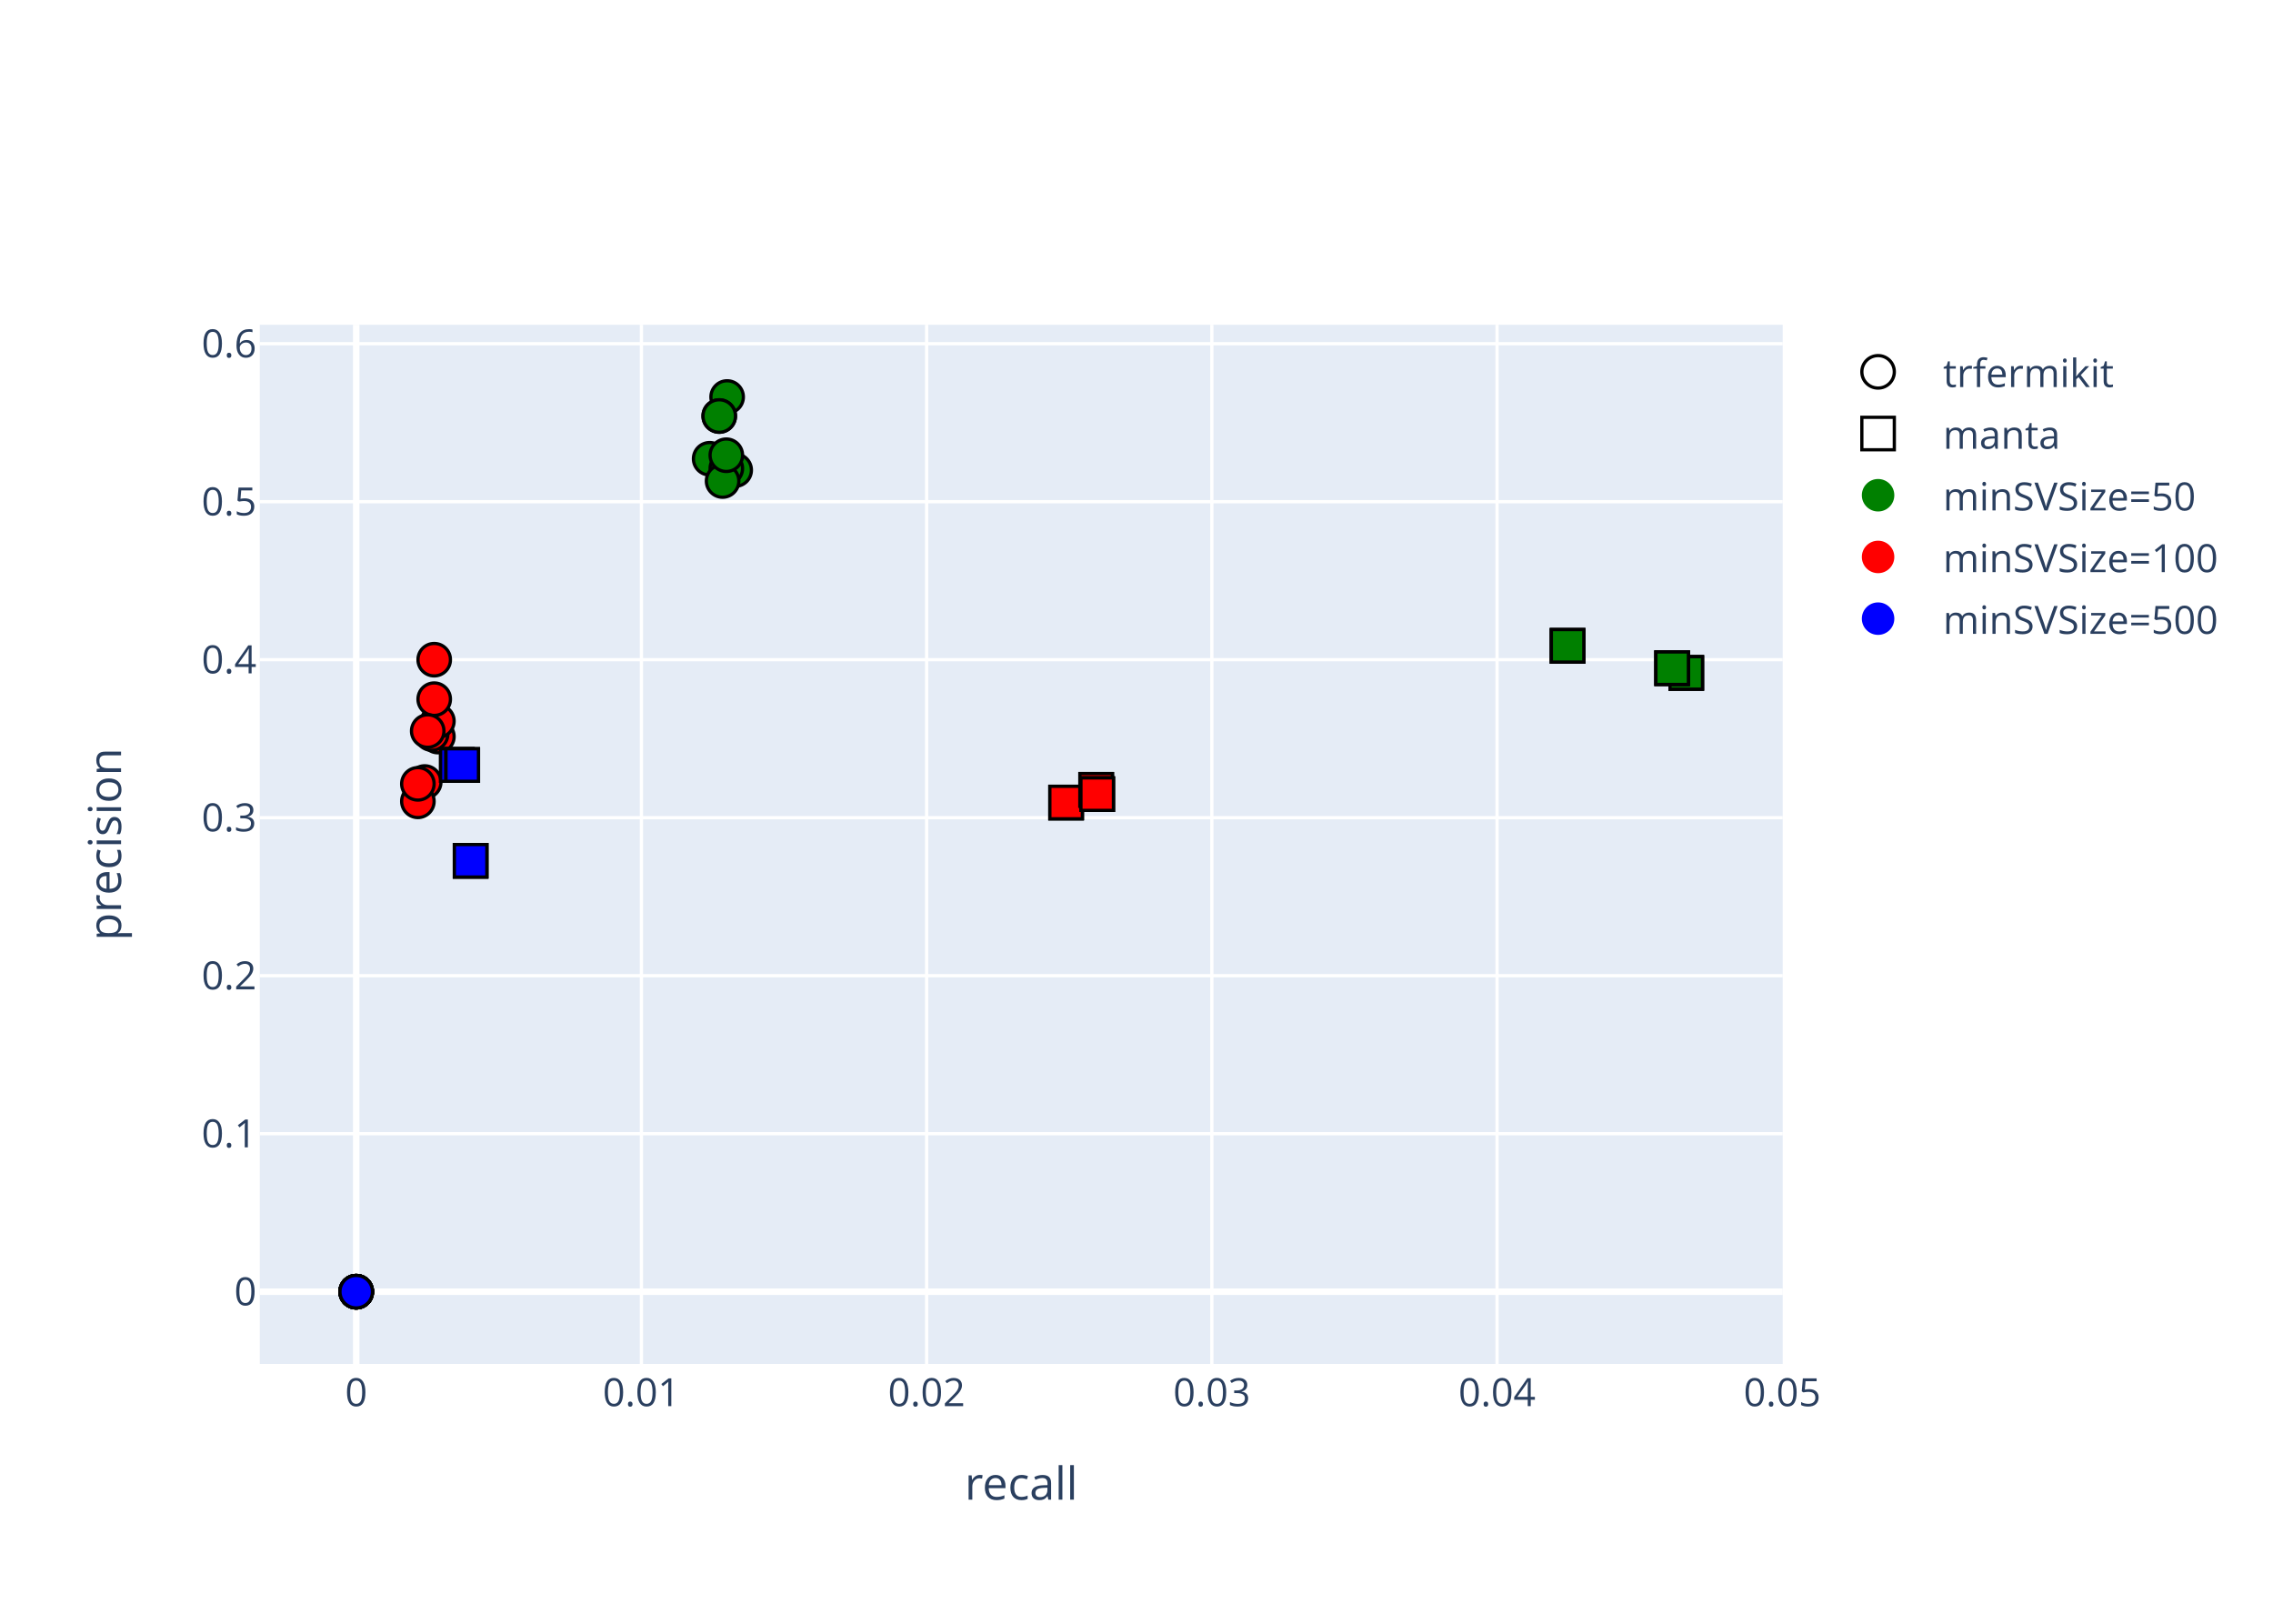
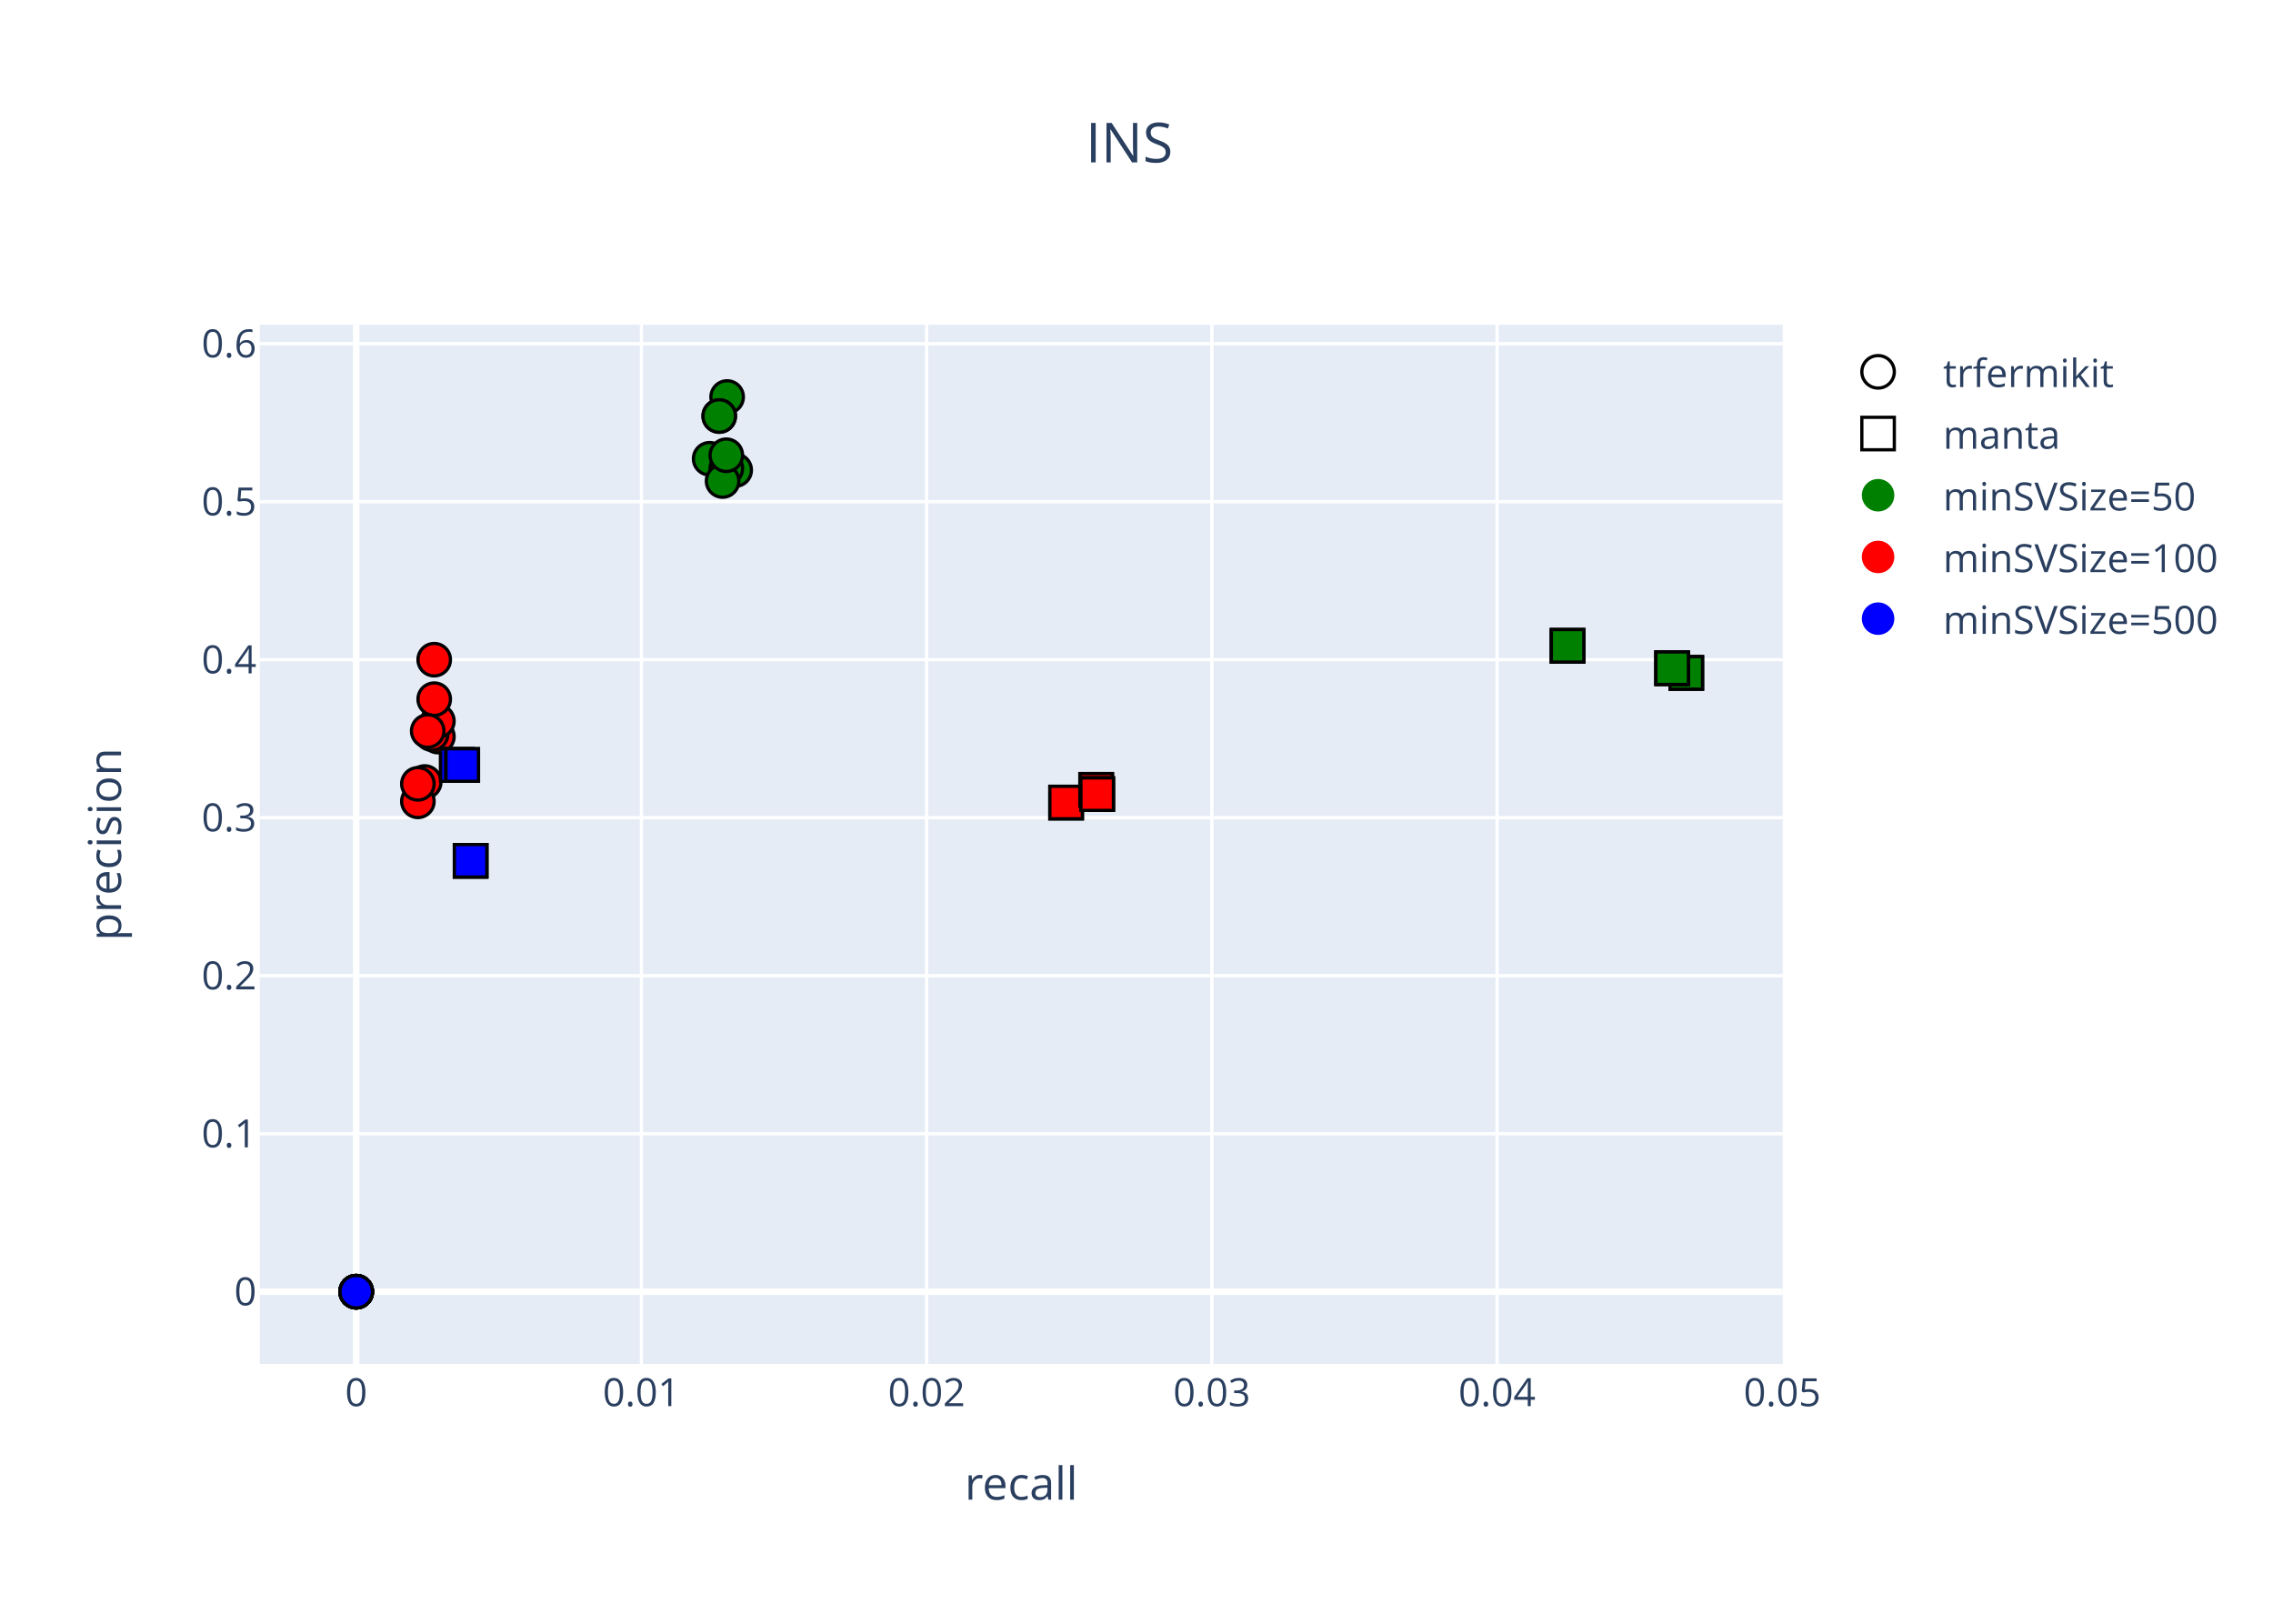
<svg xmlns="http://www.w3.org/2000/svg" class="main-svg" width="700" height="500" style="" viewBox="0 0 700 500">
  <rect x="0" y="0" width="700" height="500" style="fill: rgb(255, 255, 255); fill-opacity: 1;" />
-   <defs id="defs-d77877">
+   <defs id="defs-140441">
    <g class="clips">
-       <clipPath id="clipd77877xyplot" class="plotclip">
+       <clipPath id="clip140441xyplot" class="plotclip">
        <rect width="469" height="320" />
      </clipPath>
-       <clipPath class="axesclip" id="clipd77877x">
+       <clipPath class="axesclip" id="clip140441x">
        <rect x="80" y="0" width="469" height="500" />
      </clipPath>
-       <clipPath class="axesclip" id="clipd77877y">
+       <clipPath class="axesclip" id="clip140441y">
        <rect x="0" y="100" width="700" height="320" />
      </clipPath>
-       <clipPath class="axesclip" id="clipd77877xy">
+       <clipPath class="axesclip" id="clip140441xy">
        <rect x="80" y="100" width="469" height="320" />
      </clipPath>
    </g>
    <g class="gradients" />
  </defs>
  <g class="bglayer">
    <rect class="bg" x="80" y="100" width="469" height="320" style="fill: rgb(229, 236, 246); fill-opacity: 1; stroke-width: 0;" />
  </g>
  <g class="layer-below">
    <g class="imagelayer" />
    <g class="shapelayer" />
  </g>
  <g class="cartesianlayer">
    <g class="subplot xy">
      <g class="layer-subplot">
        <g class="shapelayer" />
        <g class="imagelayer" />
      </g>
      <g class="gridlayer">
        <g class="x">
          <path class="xgrid crisp" transform="translate(197.53,0)" d="M0,100v320" style="stroke: rgb(255, 255, 255); stroke-opacity: 1; stroke-width: 1px;" />
          <path class="xgrid crisp" transform="translate(285.37,0)" d="M0,100v320" style="stroke: rgb(255, 255, 255); stroke-opacity: 1; stroke-width: 1px;" />
          <path class="xgrid crisp" transform="translate(373.2,0)" d="M0,100v320" style="stroke: rgb(255, 255, 255); stroke-opacity: 1; stroke-width: 1px;" />
          <path class="xgrid crisp" transform="translate(461.04,0)" d="M0,100v320" style="stroke: rgb(255, 255, 255); stroke-opacity: 1; stroke-width: 1px;" />
        </g>
        <g class="y">
          <path class="ygrid crisp" transform="translate(0,349.1)" d="M80,0h469" style="stroke: rgb(255, 255, 255); stroke-opacity: 1; stroke-width: 1px;" />
          <path class="ygrid crisp" transform="translate(0,300.45)" d="M80,0h469" style="stroke: rgb(255, 255, 255); stroke-opacity: 1; stroke-width: 1px;" />
          <path class="ygrid crisp" transform="translate(0,251.79)" d="M80,0h469" style="stroke: rgb(255, 255, 255); stroke-opacity: 1; stroke-width: 1px;" />
          <path class="ygrid crisp" transform="translate(0,203.14)" d="M80,0h469" style="stroke: rgb(255, 255, 255); stroke-opacity: 1; stroke-width: 1px;" />
          <path class="ygrid crisp" transform="translate(0,154.49)" d="M80,0h469" style="stroke: rgb(255, 255, 255); stroke-opacity: 1; stroke-width: 1px;" />
          <path class="ygrid crisp" transform="translate(0,105.84)" d="M80,0h469" style="stroke: rgb(255, 255, 255); stroke-opacity: 1; stroke-width: 1px;" />
        </g>
      </g>
      <g class="zerolinelayer">
        <path class="xzl zl crisp" transform="translate(109.7,0)" d="M0,100v320" style="stroke: rgb(255, 255, 255); stroke-opacity: 1; stroke-width: 2px;" />
        <path class="yzl zl crisp" transform="translate(0,397.75)" d="M80,0h469" style="stroke: rgb(255, 255, 255); stroke-opacity: 1; stroke-width: 2px;" />
      </g>
      <path class="xlines-below" />
      <path class="ylines-below" />
      <g class="overlines-below" />
      <g class="xaxislayer-below" />
      <g class="yaxislayer-below" />
      <g class="overaxes-below" />
-       <g class="plot" transform="translate(80,100)" clip-path="url('#clipd77877xyplot')">
+       <g class="plot" transform="translate(80,100)" clip-path="url('#clip140441xyplot')">
        <g class="scatterlayer mlayer">
-           <g class="trace scatter trace15a4df" style="stroke-miterlimit: 2; opacity: 1;">
+           <g class="trace scatter tracedc6142" style="stroke-miterlimit: 2; opacity: 1;">
            <g class="fills" />
            <g class="errorbars" />
            <g class="lines" />
            <g class="points">
              <path class="point" transform="translate(54.85,126.81)" d="M5,0A5,5 0 1,1 0,-5A5,5 0 0,1 5,0Z" style="opacity: 1; stroke-width: 1px; fill: rgb(255, 0, 0); fill-opacity: 1; stroke: rgb(0, 0, 0); stroke-opacity: 1;" />
              <path class="point" transform="translate(52.92,126.04)" d="M5,0A5,5 0 1,1 0,-5A5,5 0 0,1 5,0Z" style="opacity: 1; stroke-width: 1px; fill: rgb(255, 0, 0); fill-opacity: 1; stroke: rgb(0, 0, 0); stroke-opacity: 1;" />
              <path class="point" transform="translate(54.85,122.06)" d="M5,0A5,5 0 1,1 0,-5A5,5 0 0,1 5,0Z" style="opacity: 1; stroke-width: 1px; fill: rgb(255, 0, 0); fill-opacity: 1; stroke: rgb(0, 0, 0); stroke-opacity: 1;" />
              <path class="point" transform="translate(50.8,140.81)" d="M5,0A5,5 0 1,1 0,-5A5,5 0 0,1 5,0Z" style="opacity: 1; stroke-width: 1px; fill: rgb(255, 0, 0); fill-opacity: 1; stroke: rgb(0, 0, 0); stroke-opacity: 1;" />
              <path class="point" transform="translate(48.69,146.76)" d="M5,0A5,5 0 1,1 0,-5A5,5 0 0,1 5,0Z" style="opacity: 1; stroke-width: 1px; fill: rgb(255, 0, 0); fill-opacity: 1; stroke: rgb(0, 0, 0); stroke-opacity: 1;" />
              <path class="point" transform="translate(48.69,141.37)" d="M5,0A5,5 0 1,1 0,-5A5,5 0 0,1 5,0Z" style="opacity: 1; stroke-width: 1px; fill: rgb(255, 0, 0); fill-opacity: 1; stroke: rgb(0, 0, 0); stroke-opacity: 1;" />
              <path class="point" transform="translate(53.72,115.3)" d="M5,0A5,5 0 1,1 0,-5A5,5 0 0,1 5,0Z" style="opacity: 1; stroke-width: 1px; fill: rgb(255, 0, 0); fill-opacity: 1; stroke: rgb(0, 0, 0); stroke-opacity: 1;" />
              <path class="point" transform="translate(53.72,103.14)" d="M5,0A5,5 0 1,1 0,-5A5,5 0 0,1 5,0Z" style="opacity: 1; stroke-width: 1px; fill: rgb(255, 0, 0); fill-opacity: 1; stroke: rgb(0, 0, 0); stroke-opacity: 1;" />
              <path class="point" transform="translate(51.72,125.11)" d="M5,0A5,5 0 1,1 0,-5A5,5 0 0,1 5,0Z" style="opacity: 1; stroke-width: 1px; fill: rgb(255, 0, 0); fill-opacity: 1; stroke: rgb(0, 0, 0); stroke-opacity: 1;" />
              <path class="point" transform="translate(29.7,297.75)" d="M5,0A5,5 0 1,1 0,-5A5,5 0 0,1 5,0Z" style="opacity: 1; stroke-width: 1px; fill: rgb(0, 0, 255); fill-opacity: 1; stroke: rgb(0, 0, 0); stroke-opacity: 1;" />
              <path class="point" transform="translate(29.7,297.75)" d="M5,0A5,5 0 1,1 0,-5A5,5 0 0,1 5,0Z" style="opacity: 1; stroke-width: 1px; fill: rgb(0, 0, 255); fill-opacity: 1; stroke: rgb(0, 0, 0); stroke-opacity: 1;" />
              <path class="point" transform="translate(29.7,297.75)" d="M5,0A5,5 0 1,1 0,-5A5,5 0 0,1 5,0Z" style="opacity: 1; stroke-width: 1px; fill: rgb(0, 0, 255); fill-opacity: 1; stroke: rgb(0, 0, 0); stroke-opacity: 1;" />
              <path class="point" transform="translate(29.7,297.75)" d="M5,0A5,5 0 1,1 0,-5A5,5 0 0,1 5,0Z" style="opacity: 1; stroke-width: 1px; fill: rgb(0, 0, 255); fill-opacity: 1; stroke: rgb(0, 0, 0); stroke-opacity: 1;" />
              <path class="point" transform="translate(29.7,297.75)" d="M5,0A5,5 0 1,1 0,-5A5,5 0 0,1 5,0Z" style="opacity: 1; stroke-width: 1px; fill: rgb(0, 0, 255); fill-opacity: 1; stroke: rgb(0, 0, 0); stroke-opacity: 1;" />
              <path class="point" transform="translate(29.7,297.75)" d="M5,0A5,5 0 1,1 0,-5A5,5 0 0,1 5,0Z" style="opacity: 1; stroke-width: 1px; fill: rgb(0, 0, 255); fill-opacity: 1; stroke: rgb(0, 0, 0); stroke-opacity: 1;" />
              <path class="point" transform="translate(29.7,297.75)" d="M5,0A5,5 0 1,1 0,-5A5,5 0 0,1 5,0Z" style="opacity: 1; stroke-width: 1px; fill: rgb(0, 0, 255); fill-opacity: 1; stroke: rgb(0, 0, 0); stroke-opacity: 1;" />
              <path class="point" transform="translate(29.7,297.75)" d="M5,0A5,5 0 1,1 0,-5A5,5 0 0,1 5,0Z" style="opacity: 1; stroke-width: 1px; fill: rgb(0, 0, 255); fill-opacity: 1; stroke: rgb(0, 0, 0); stroke-opacity: 1;" />
              <path class="point" transform="translate(29.7,297.75)" d="M5,0A5,5 0 1,1 0,-5A5,5 0 0,1 5,0Z" style="opacity: 1; stroke-width: 1px; fill: rgb(0, 0, 255); fill-opacity: 1; stroke: rgb(0, 0, 0); stroke-opacity: 1;" />
              <path class="point" transform="translate(143.04,47.04)" d="M5,0A5,5 0 1,1 0,-5A5,5 0 0,1 5,0Z" style="opacity: 1; stroke-width: 1px; fill: rgb(0, 128, 0); fill-opacity: 1; stroke: rgb(0, 0, 0); stroke-opacity: 1;" />
              <path class="point" transform="translate(146.41,44.76)" d="M5,0A5,5 0 1,1 0,-5A5,5 0 0,1 5,0Z" style="opacity: 1; stroke-width: 1px; fill: rgb(0, 128, 0); fill-opacity: 1; stroke: rgb(0, 0, 0); stroke-opacity: 1;" />
              <path class="point" transform="translate(138.55,41.27)" d="M5,0A5,5 0 1,1 0,-5A5,5 0 0,1 5,0Z" style="opacity: 1; stroke-width: 1px; fill: rgb(0, 128, 0); fill-opacity: 1; stroke: rgb(0, 0, 0); stroke-opacity: 1;" />
              <path class="point" transform="translate(143.93,22.25)" d="M5,0A5,5 0 1,1 0,-5A5,5 0 0,1 5,0Z" style="opacity: 1; stroke-width: 1px; fill: rgb(0, 128, 0); fill-opacity: 1; stroke: rgb(0, 0, 0); stroke-opacity: 1;" />
              <path class="point" transform="translate(141.5,28.11)" d="M5,0A5,5 0 1,1 0,-5A5,5 0 0,1 5,0Z" style="opacity: 1; stroke-width: 1px; fill: rgb(0, 128, 0); fill-opacity: 1; stroke: rgb(0, 0, 0); stroke-opacity: 1;" />
              <path class="point" transform="translate(141.5,28.11)" d="M5,0A5,5 0 1,1 0,-5A5,5 0 0,1 5,0Z" style="opacity: 1; stroke-width: 1px; fill: rgb(0, 128, 0); fill-opacity: 1; stroke: rgb(0, 0, 0); stroke-opacity: 1;" />
              <path class="point" transform="translate(143.68,44.25)" d="M5,0A5,5 0 1,1 0,-5A5,5 0 0,1 5,0Z" style="opacity: 1; stroke-width: 1px; fill: rgb(0, 128, 0); fill-opacity: 1; stroke: rgb(0, 0, 0); stroke-opacity: 1;" />
              <path class="point" transform="translate(142.53,48.12)" d="M5,0A5,5 0 1,1 0,-5A5,5 0 0,1 5,0Z" style="opacity: 1; stroke-width: 1px; fill: rgb(0, 128, 0); fill-opacity: 1; stroke: rgb(0, 0, 0); stroke-opacity: 1;" />
              <path class="point" transform="translate(143.68,40.18)" d="M5,0A5,5 0 1,1 0,-5A5,5 0 0,1 5,0Z" style="opacity: 1; stroke-width: 1px; fill: rgb(0, 128, 0); fill-opacity: 1; stroke: rgb(0, 0, 0); stroke-opacity: 1;" />
            </g>
            <g class="text" />
          </g>
-           <g class="trace scatter trace235f5a" style="stroke-miterlimit: 2; opacity: 1;">
+           <g class="trace scatter traceae16fd" style="stroke-miterlimit: 2; opacity: 1;">
            <g class="fills" />
            <g class="errorbars" />
            <g class="lines" />
            <g class="points">
              <path class="point" transform="translate(248.32,147.13)" d="M5,5H-5V-5H5Z" style="opacity: 1; stroke-width: 1px; fill: rgb(255, 0, 0); fill-opacity: 1; stroke: rgb(0, 0, 0); stroke-opacity: 1;" />
              <path class="point" transform="translate(248.32,147.13)" d="M5,5H-5V-5H5Z" style="opacity: 1; stroke-width: 1px; fill: rgb(255, 0, 0); fill-opacity: 1; stroke: rgb(0, 0, 0); stroke-opacity: 1;" />
              <path class="point" transform="translate(248.32,147.13)" d="M5,5H-5V-5H5Z" style="opacity: 1; stroke-width: 1px; fill: rgb(255, 0, 0); fill-opacity: 1; stroke: rgb(0, 0, 0); stroke-opacity: 1;" />
              <path class="point" transform="translate(257.57,143.21)" d="M5,5H-5V-5H5Z" style="opacity: 1; stroke-width: 1px; fill: rgb(255, 0, 0); fill-opacity: 1; stroke: rgb(0, 0, 0); stroke-opacity: 1;" />
              <path class="point" transform="translate(257.57,143.21)" d="M5,5H-5V-5H5Z" style="opacity: 1; stroke-width: 1px; fill: rgb(255, 0, 0); fill-opacity: 1; stroke: rgb(0, 0, 0); stroke-opacity: 1;" />
              <path class="point" transform="translate(257.57,143.21)" d="M5,5H-5V-5H5Z" style="opacity: 1; stroke-width: 1px; fill: rgb(255, 0, 0); fill-opacity: 1; stroke: rgb(0, 0, 0); stroke-opacity: 1;" />
              <path class="point" transform="translate(257.89,144.54)" d="M5,5H-5V-5H5Z" style="opacity: 1; stroke-width: 1px; fill: rgb(255, 0, 0); fill-opacity: 1; stroke: rgb(0, 0, 0); stroke-opacity: 1;" />
              <path class="point" transform="translate(257.89,144.54)" d="M5,5H-5V-5H5Z" style="opacity: 1; stroke-width: 1px; fill: rgb(255, 0, 0); fill-opacity: 1; stroke: rgb(0, 0, 0); stroke-opacity: 1;" />
              <path class="point" transform="translate(257.89,144.54)" d="M5,5H-5V-5H5Z" style="opacity: 1; stroke-width: 1px; fill: rgb(255, 0, 0); fill-opacity: 1; stroke: rgb(0, 0, 0); stroke-opacity: 1;" />
              <path class="point" transform="translate(60.7,135.58)" d="M5,5H-5V-5H5Z" style="opacity: 1; stroke-width: 1px; fill: rgb(0, 0, 255); fill-opacity: 1; stroke: rgb(0, 0, 0); stroke-opacity: 1;" />
              <path class="point" transform="translate(60.7,135.58)" d="M5,5H-5V-5H5Z" style="opacity: 1; stroke-width: 1px; fill: rgb(0, 0, 255); fill-opacity: 1; stroke: rgb(0, 0, 0); stroke-opacity: 1;" />
              <path class="point" transform="translate(60.7,135.58)" d="M5,5H-5V-5H5Z" style="opacity: 1; stroke-width: 1px; fill: rgb(0, 0, 255); fill-opacity: 1; stroke: rgb(0, 0, 0); stroke-opacity: 1;" />
              <path class="point" transform="translate(64.93,165.06)" d="M5,5H-5V-5H5Z" style="opacity: 1; stroke-width: 1px; fill: rgb(0, 0, 255); fill-opacity: 1; stroke: rgb(0, 0, 0); stroke-opacity: 1;" />
              <path class="point" transform="translate(64.93,165.06)" d="M5,5H-5V-5H5Z" style="opacity: 1; stroke-width: 1px; fill: rgb(0, 0, 255); fill-opacity: 1; stroke: rgb(0, 0, 0); stroke-opacity: 1;" />
              <path class="point" transform="translate(64.93,165.06)" d="M5,5H-5V-5H5Z" style="opacity: 1; stroke-width: 1px; fill: rgb(0, 0, 255); fill-opacity: 1; stroke: rgb(0, 0, 0); stroke-opacity: 1;" />
              <path class="point" transform="translate(62.35,135.58)" d="M5,5H-5V-5H5Z" style="opacity: 1; stroke-width: 1px; fill: rgb(0, 0, 255); fill-opacity: 1; stroke: rgb(0, 0, 0); stroke-opacity: 1;" />
              <path class="point" transform="translate(62.35,135.58)" d="M5,5H-5V-5H5Z" style="opacity: 1; stroke-width: 1px; fill: rgb(0, 0, 255); fill-opacity: 1; stroke: rgb(0, 0, 0); stroke-opacity: 1;" />
              <path class="point" transform="translate(62.35,135.58)" d="M5,5H-5V-5H5Z" style="opacity: 1; stroke-width: 1px; fill: rgb(0, 0, 255); fill-opacity: 1; stroke: rgb(0, 0, 0); stroke-opacity: 1;" />
              <path class="point" transform="translate(439.3,107.21)" d="M5,5H-5V-5H5Z" style="opacity: 1; stroke-width: 1px; fill: rgb(0, 128, 0); fill-opacity: 1; stroke: rgb(0, 0, 0); stroke-opacity: 1;" />
              <path class="point" transform="translate(439.3,107.21)" d="M5,5H-5V-5H5Z" style="opacity: 1; stroke-width: 1px; fill: rgb(0, 128, 0); fill-opacity: 1; stroke: rgb(0, 0, 0); stroke-opacity: 1;" />
              <path class="point" transform="translate(439.3,107.21)" d="M5,5H-5V-5H5Z" style="opacity: 1; stroke-width: 1px; fill: rgb(0, 128, 0); fill-opacity: 1; stroke: rgb(0, 0, 0); stroke-opacity: 1;" />
              <path class="point" transform="translate(402.76,98.87)" d="M5,5H-5V-5H5Z" style="opacity: 1; stroke-width: 1px; fill: rgb(0, 128, 0); fill-opacity: 1; stroke: rgb(0, 0, 0); stroke-opacity: 1;" />
              <path class="point" transform="translate(402.76,98.87)" d="M5,5H-5V-5H5Z" style="opacity: 1; stroke-width: 1px; fill: rgb(0, 128, 0); fill-opacity: 1; stroke: rgb(0, 0, 0); stroke-opacity: 1;" />
              <path class="point" transform="translate(402.76,98.87)" d="M5,5H-5V-5H5Z" style="opacity: 1; stroke-width: 1px; fill: rgb(0, 128, 0); fill-opacity: 1; stroke: rgb(0, 0, 0); stroke-opacity: 1;" />
              <path class="point" transform="translate(434.96,105.76)" d="M5,5H-5V-5H5Z" style="opacity: 1; stroke-width: 1px; fill: rgb(0, 128, 0); fill-opacity: 1; stroke: rgb(0, 0, 0); stroke-opacity: 1;" />
              <path class="point" transform="translate(434.96,105.76)" d="M5,5H-5V-5H5Z" style="opacity: 1; stroke-width: 1px; fill: rgb(0, 128, 0); fill-opacity: 1; stroke: rgb(0, 0, 0); stroke-opacity: 1;" />
              <path class="point" transform="translate(434.96,105.76)" d="M5,5H-5V-5H5Z" style="opacity: 1; stroke-width: 1px; fill: rgb(0, 128, 0); fill-opacity: 1; stroke: rgb(0, 0, 0); stroke-opacity: 1;" />
            </g>
            <g class="text" />
          </g>
-           <g class="trace scatter trace696b74" style="stroke-miterlimit: 2; opacity: 1;">
-             <g class="fills" />
-             <g class="errorbars" />
-             <g class="lines" />
-             <g class="points" />
-             <g class="text" />
-           </g>
-           <g class="trace scatter trace11fce2" style="stroke-miterlimit: 2; opacity: 1;">
-             <g class="fills" />
-             <g class="errorbars" />
-             <g class="lines" />
-             <g class="points" />
-             <g class="text" />
-           </g>
-           <g class="trace scatter trace234b83" style="stroke-miterlimit: 2; opacity: 1;">
-             <g class="fills" />
-             <g class="errorbars" />
-             <g class="lines" />
-             <g class="points" />
-             <g class="text" />
-           </g>
-           <g class="trace scatter traceb9814d" style="stroke-miterlimit: 2; opacity: 1;">
-             <g class="fills" />
-             <g class="errorbars" />
-             <g class="lines" />
-             <g class="points" />
-             <g class="text" />
-           </g>
-           <g class="trace scatter trace56cd3b" style="stroke-miterlimit: 2; opacity: 1;">
+           <g class="trace scatter trace085a41" style="stroke-miterlimit: 2; opacity: 1;">
+             <g class="fills" />
+             <g class="errorbars" />
+             <g class="lines" />
+             <g class="points" />
+             <g class="text" />
+           </g>
+           <g class="trace scatter trace3bab06" style="stroke-miterlimit: 2; opacity: 1;">
+             <g class="fills" />
+             <g class="errorbars" />
+             <g class="lines" />
+             <g class="points" />
+             <g class="text" />
+           </g>
+           <g class="trace scatter trace0a348d" style="stroke-miterlimit: 2; opacity: 1;">
+             <g class="fills" />
+             <g class="errorbars" />
+             <g class="lines" />
+             <g class="points" />
+             <g class="text" />
+           </g>
+           <g class="trace scatter trace320a88" style="stroke-miterlimit: 2; opacity: 1;">
+             <g class="fills" />
+             <g class="errorbars" />
+             <g class="lines" />
+             <g class="points" />
+             <g class="text" />
+           </g>
+           <g class="trace scatter tracef922bd" style="stroke-miterlimit: 2; opacity: 1;">
            <g class="fills" />
            <g class="errorbars" />
            <g class="lines" />
            <g class="points" />
            <g class="text" />
          </g>
        </g>
      </g>
      <g class="overplot" />
      <path class="xlines-above crisp" d="M0,0" style="fill: none;" />
      <path class="ylines-above crisp" d="M0,0" style="fill: none;" />
      <g class="overlines-above" />
      <g class="xaxislayer-above">
        <g class="xtick">
          <text text-anchor="middle" x="0" y="433" transform="translate(109.7,0)" style="font-family: 'Open Sans', verdana, arial, sans-serif; font-size: 12px; fill: rgb(42, 63, 95); fill-opacity: 1; white-space: pre;">0</text>
        </g>
        <g class="xtick">
          <text text-anchor="middle" x="0" y="433" transform="translate(197.53,0)" style="font-family: 'Open Sans', verdana, arial, sans-serif; font-size: 12px; fill: rgb(42, 63, 95); fill-opacity: 1; white-space: pre;">0.01</text>
        </g>
        <g class="xtick">
          <text text-anchor="middle" x="0" y="433" transform="translate(285.37,0)" style="font-family: 'Open Sans', verdana, arial, sans-serif; font-size: 12px; fill: rgb(42, 63, 95); fill-opacity: 1; white-space: pre;">0.02</text>
        </g>
        <g class="xtick">
          <text text-anchor="middle" x="0" y="433" transform="translate(373.2,0)" style="font-family: 'Open Sans', verdana, arial, sans-serif; font-size: 12px; fill: rgb(42, 63, 95); fill-opacity: 1; white-space: pre;">0.03</text>
        </g>
        <g class="xtick">
          <text text-anchor="middle" x="0" y="433" transform="translate(461.04,0)" style="font-family: 'Open Sans', verdana, arial, sans-serif; font-size: 12px; fill: rgb(42, 63, 95); fill-opacity: 1; white-space: pre;">0.04</text>
        </g>
        <g class="xtick">
          <text text-anchor="middle" x="0" y="433" transform="translate(548.87,0)" style="font-family: 'Open Sans', verdana, arial, sans-serif; font-size: 12px; fill: rgb(42, 63, 95); fill-opacity: 1; white-space: pre;">0.05</text>
        </g>
      </g>
      <g class="yaxislayer-above">
        <g class="ytick">
          <text text-anchor="end" x="79" y="4.2" transform="translate(0,397.75)" style="font-family: 'Open Sans', verdana, arial, sans-serif; font-size: 12px; fill: rgb(42, 63, 95); fill-opacity: 1; white-space: pre;">0</text>
        </g>
        <g class="ytick">
          <text text-anchor="end" x="79" y="4.2" transform="translate(0,349.1)" style="font-family: 'Open Sans', verdana, arial, sans-serif; font-size: 12px; fill: rgb(42, 63, 95); fill-opacity: 1; white-space: pre;">0.1</text>
        </g>
        <g class="ytick">
          <text text-anchor="end" x="79" y="4.2" transform="translate(0,300.45)" style="font-family: 'Open Sans', verdana, arial, sans-serif; font-size: 12px; fill: rgb(42, 63, 95); fill-opacity: 1; white-space: pre;">0.2</text>
        </g>
        <g class="ytick">
          <text text-anchor="end" x="79" y="4.2" transform="translate(0,251.79)" style="font-family: 'Open Sans', verdana, arial, sans-serif; font-size: 12px; fill: rgb(42, 63, 95); fill-opacity: 1; white-space: pre;">0.3</text>
        </g>
        <g class="ytick">
          <text text-anchor="end" x="79" y="4.2" transform="translate(0,203.14)" style="font-family: 'Open Sans', verdana, arial, sans-serif; font-size: 12px; fill: rgb(42, 63, 95); fill-opacity: 1; white-space: pre;">0.4</text>
        </g>
        <g class="ytick">
          <text text-anchor="end" x="79" y="4.2" transform="translate(0,154.49)" style="font-family: 'Open Sans', verdana, arial, sans-serif; font-size: 12px; fill: rgb(42, 63, 95); fill-opacity: 1; white-space: pre;">0.5</text>
        </g>
        <g class="ytick">
          <text text-anchor="end" x="79" y="4.2" transform="translate(0,105.84)" style="font-family: 'Open Sans', verdana, arial, sans-serif; font-size: 12px; fill: rgb(42, 63, 95); fill-opacity: 1; white-space: pre;">0.6</text>
        </g>
      </g>
      <g class="overaxes-above" />
    </g>
  </g>
  <g class="polarlayer" />
  <g class="ternarylayer" />
  <g class="geolayer" />
  <g class="funnelarealayer" />
  <g class="pielayer" />
  <g class="treemaplayer" />
  <g class="sunburstlayer" />
  <g class="glimages" />
-   <defs id="topdefs-d77877">
+   <defs id="topdefs-140441">
    <g class="clips" />
-     <clipPath id="legendd77877">
+     <clipPath id="legend140441">
      <rect width="130" height="105" x="0" y="0" />
    </clipPath>
  </defs>
  <g class="layer-above">
    <g class="imagelayer" />
    <g class="shapelayer" />
  </g>
  <g class="infolayer">
    <g class="legend" pointer-events="all" transform="translate(558.38,100)">
      <rect class="bg" shape-rendering="crispEdges" width="130" height="105" x="0" y="0" style="stroke: rgb(68, 68, 68); stroke-opacity: 1; fill: rgb(255, 255, 255); fill-opacity: 1; stroke-width: 0px;" />
-       <g class="scrollbox" transform="" clip-path="url('#legendd77877')">
+       <g class="scrollbox" transform="" clip-path="url('#legend140441')">
        <g class="groups">
          <g class="traces" transform="translate(0,14.5)" style="opacity: 1;">
            <text class="legendtext" text-anchor="start" x="40" y="4.68" style="font-family: 'Open Sans', verdana, arial, sans-serif; font-size: 12px; fill: rgb(42, 63, 95); fill-opacity: 1; white-space: pre;">trfermikit</text>
            <g class="layers" style="opacity: 1;">
              <g class="legendfill" />
              <g class="legendlines" />
              <g class="legendsymbols">
                <g class="legendpoints">
                  <path class="scatterpts" transform="translate(20,0)" d="M5,0A5,5 0 1,1 0,-5A5,5 0 0,1 5,0Z" style="opacity: 1; stroke-width: 1px; fill: rgb(255, 255, 255); fill-opacity: 1; stroke: rgb(0, 0, 0); stroke-opacity: 1;" />
                </g>
              </g>
            </g>
            <rect class="legendtoggle" x="0" y="-9.5" width="124.844" height="19" style="fill: rgb(0, 0, 0); fill-opacity: 0;" />
          </g>
          <g class="traces" transform="translate(0,33.5)" style="opacity: 1;">
            <text class="legendtext" text-anchor="start" x="40" y="4.68" style="font-family: 'Open Sans', verdana, arial, sans-serif; font-size: 12px; fill: rgb(42, 63, 95); fill-opacity: 1; white-space: pre;">manta</text>
            <g class="layers" style="opacity: 1;">
              <g class="legendfill" />
              <g class="legendlines" />
              <g class="legendsymbols">
                <g class="legendpoints">
                  <path class="scatterpts" transform="translate(20,0)" d="M5,5H-5V-5H5Z" style="opacity: 1; stroke-width: 1px; fill: rgb(255, 255, 255); fill-opacity: 1; stroke: rgb(0, 0, 0); stroke-opacity: 1;" />
                </g>
              </g>
            </g>
            <rect class="legendtoggle" x="0" y="-9.5" width="124.844" height="19" style="fill: rgb(0, 0, 0); fill-opacity: 0;" />
          </g>
          <g class="traces" transform="translate(0,52.5)" style="opacity: 1;">
            <text class="legendtext" text-anchor="start" x="40" y="4.68" style="font-family: 'Open Sans', verdana, arial, sans-serif; font-size: 12px; fill: rgb(42, 63, 95); fill-opacity: 1; white-space: pre;">minSVSize=50</text>
            <g class="layers" style="opacity: 1;">
              <g class="legendfill" />
              <g class="legendlines" />
              <g class="legendsymbols">
                <g class="legendpoints">
                  <path class="scatterpts" transform="translate(20,0)" d="M5,0A5,5 0 1,1 0,-5A5,5 0 0,1 5,0Z" style="opacity: 1; stroke-width: 0px; fill: rgb(0, 128, 0); fill-opacity: 1;" />
                </g>
              </g>
            </g>
            <rect class="legendtoggle" x="0" y="-9.5" width="124.844" height="19" style="fill: rgb(0, 0, 0); fill-opacity: 0;" />
          </g>
          <g class="traces" transform="translate(0,71.5)" style="opacity: 1;">
            <text class="legendtext" text-anchor="start" x="40" y="4.68" style="font-family: 'Open Sans', verdana, arial, sans-serif; font-size: 12px; fill: rgb(42, 63, 95); fill-opacity: 1; white-space: pre;">minSVSize=100</text>
            <g class="layers" style="opacity: 1;">
              <g class="legendfill" />
              <g class="legendlines" />
              <g class="legendsymbols">
                <g class="legendpoints">
                  <path class="scatterpts" transform="translate(20,0)" d="M5,0A5,5 0 1,1 0,-5A5,5 0 0,1 5,0Z" style="opacity: 1; stroke-width: 0px; fill: rgb(255, 0, 0); fill-opacity: 1;" />
                </g>
              </g>
            </g>
            <rect class="legendtoggle" x="0" y="-9.5" width="124.844" height="19" style="fill: rgb(0, 0, 0); fill-opacity: 0;" />
          </g>
          <g class="traces" transform="translate(0,90.5)" style="opacity: 1;">
            <text class="legendtext" text-anchor="start" x="40" y="4.68" style="font-family: 'Open Sans', verdana, arial, sans-serif; font-size: 12px; fill: rgb(42, 63, 95); fill-opacity: 1; white-space: pre;">minSVSize=500</text>
            <g class="layers" style="opacity: 1;">
              <g class="legendfill" />
              <g class="legendlines" />
              <g class="legendsymbols">
                <g class="legendpoints">
                  <path class="scatterpts" transform="translate(20,0)" d="M5,0A5,5 0 1,1 0,-5A5,5 0 0,1 5,0Z" style="opacity: 1; stroke-width: 0px; fill: rgb(0, 0, 255); fill-opacity: 1;" />
                </g>
              </g>
            </g>
            <rect class="legendtoggle" x="0" y="-9.5" width="124.844" height="19" style="fill: rgb(0, 0, 0); fill-opacity: 0;" />
          </g>
        </g>
      </g>
      <rect class="scrollbar" rx="20" ry="3" width="0" height="0" x="0" y="0" style="fill: rgb(128, 139, 164); fill-opacity: 1;" />
    </g>
-     <g class="g-gtitle" />
+     <g class="g-gtitle">
+       <text class="gtitle" x="350" y="50" text-anchor="middle" dy="0.7em" style="font-family: 'Open Sans', verdana, arial, sans-serif; font-size: 17px; fill: rgb(42, 63, 95); opacity: 1; font-weight: normal; white-space: pre;">
+         <tspan class="line" dy="0em" x="350" y="50">INS</tspan>
+         <tspan class="line" dy="1.3em" x="350" y="50" />
+       </text>
+     </g>
    <g class="g-xtitle">
      <text class="xtitle" x="314.5" y="461.8" text-anchor="middle" style="font-family: 'Open Sans', verdana, arial, sans-serif; font-size: 14px; fill: rgb(42, 63, 95); opacity: 1; font-weight: normal; white-space: pre;">recall</text>
    </g>
    <g class="g-ytitle">
      <text class="ytitle" transform="rotate(-90,37.27813,260)" x="37.278" y="260" text-anchor="middle" style="font-family: 'Open Sans', verdana, arial, sans-serif; font-size: 14px; fill: rgb(42, 63, 95); opacity: 1; font-weight: normal; white-space: pre;">precision</text>
    </g>
  </g>
</svg>
